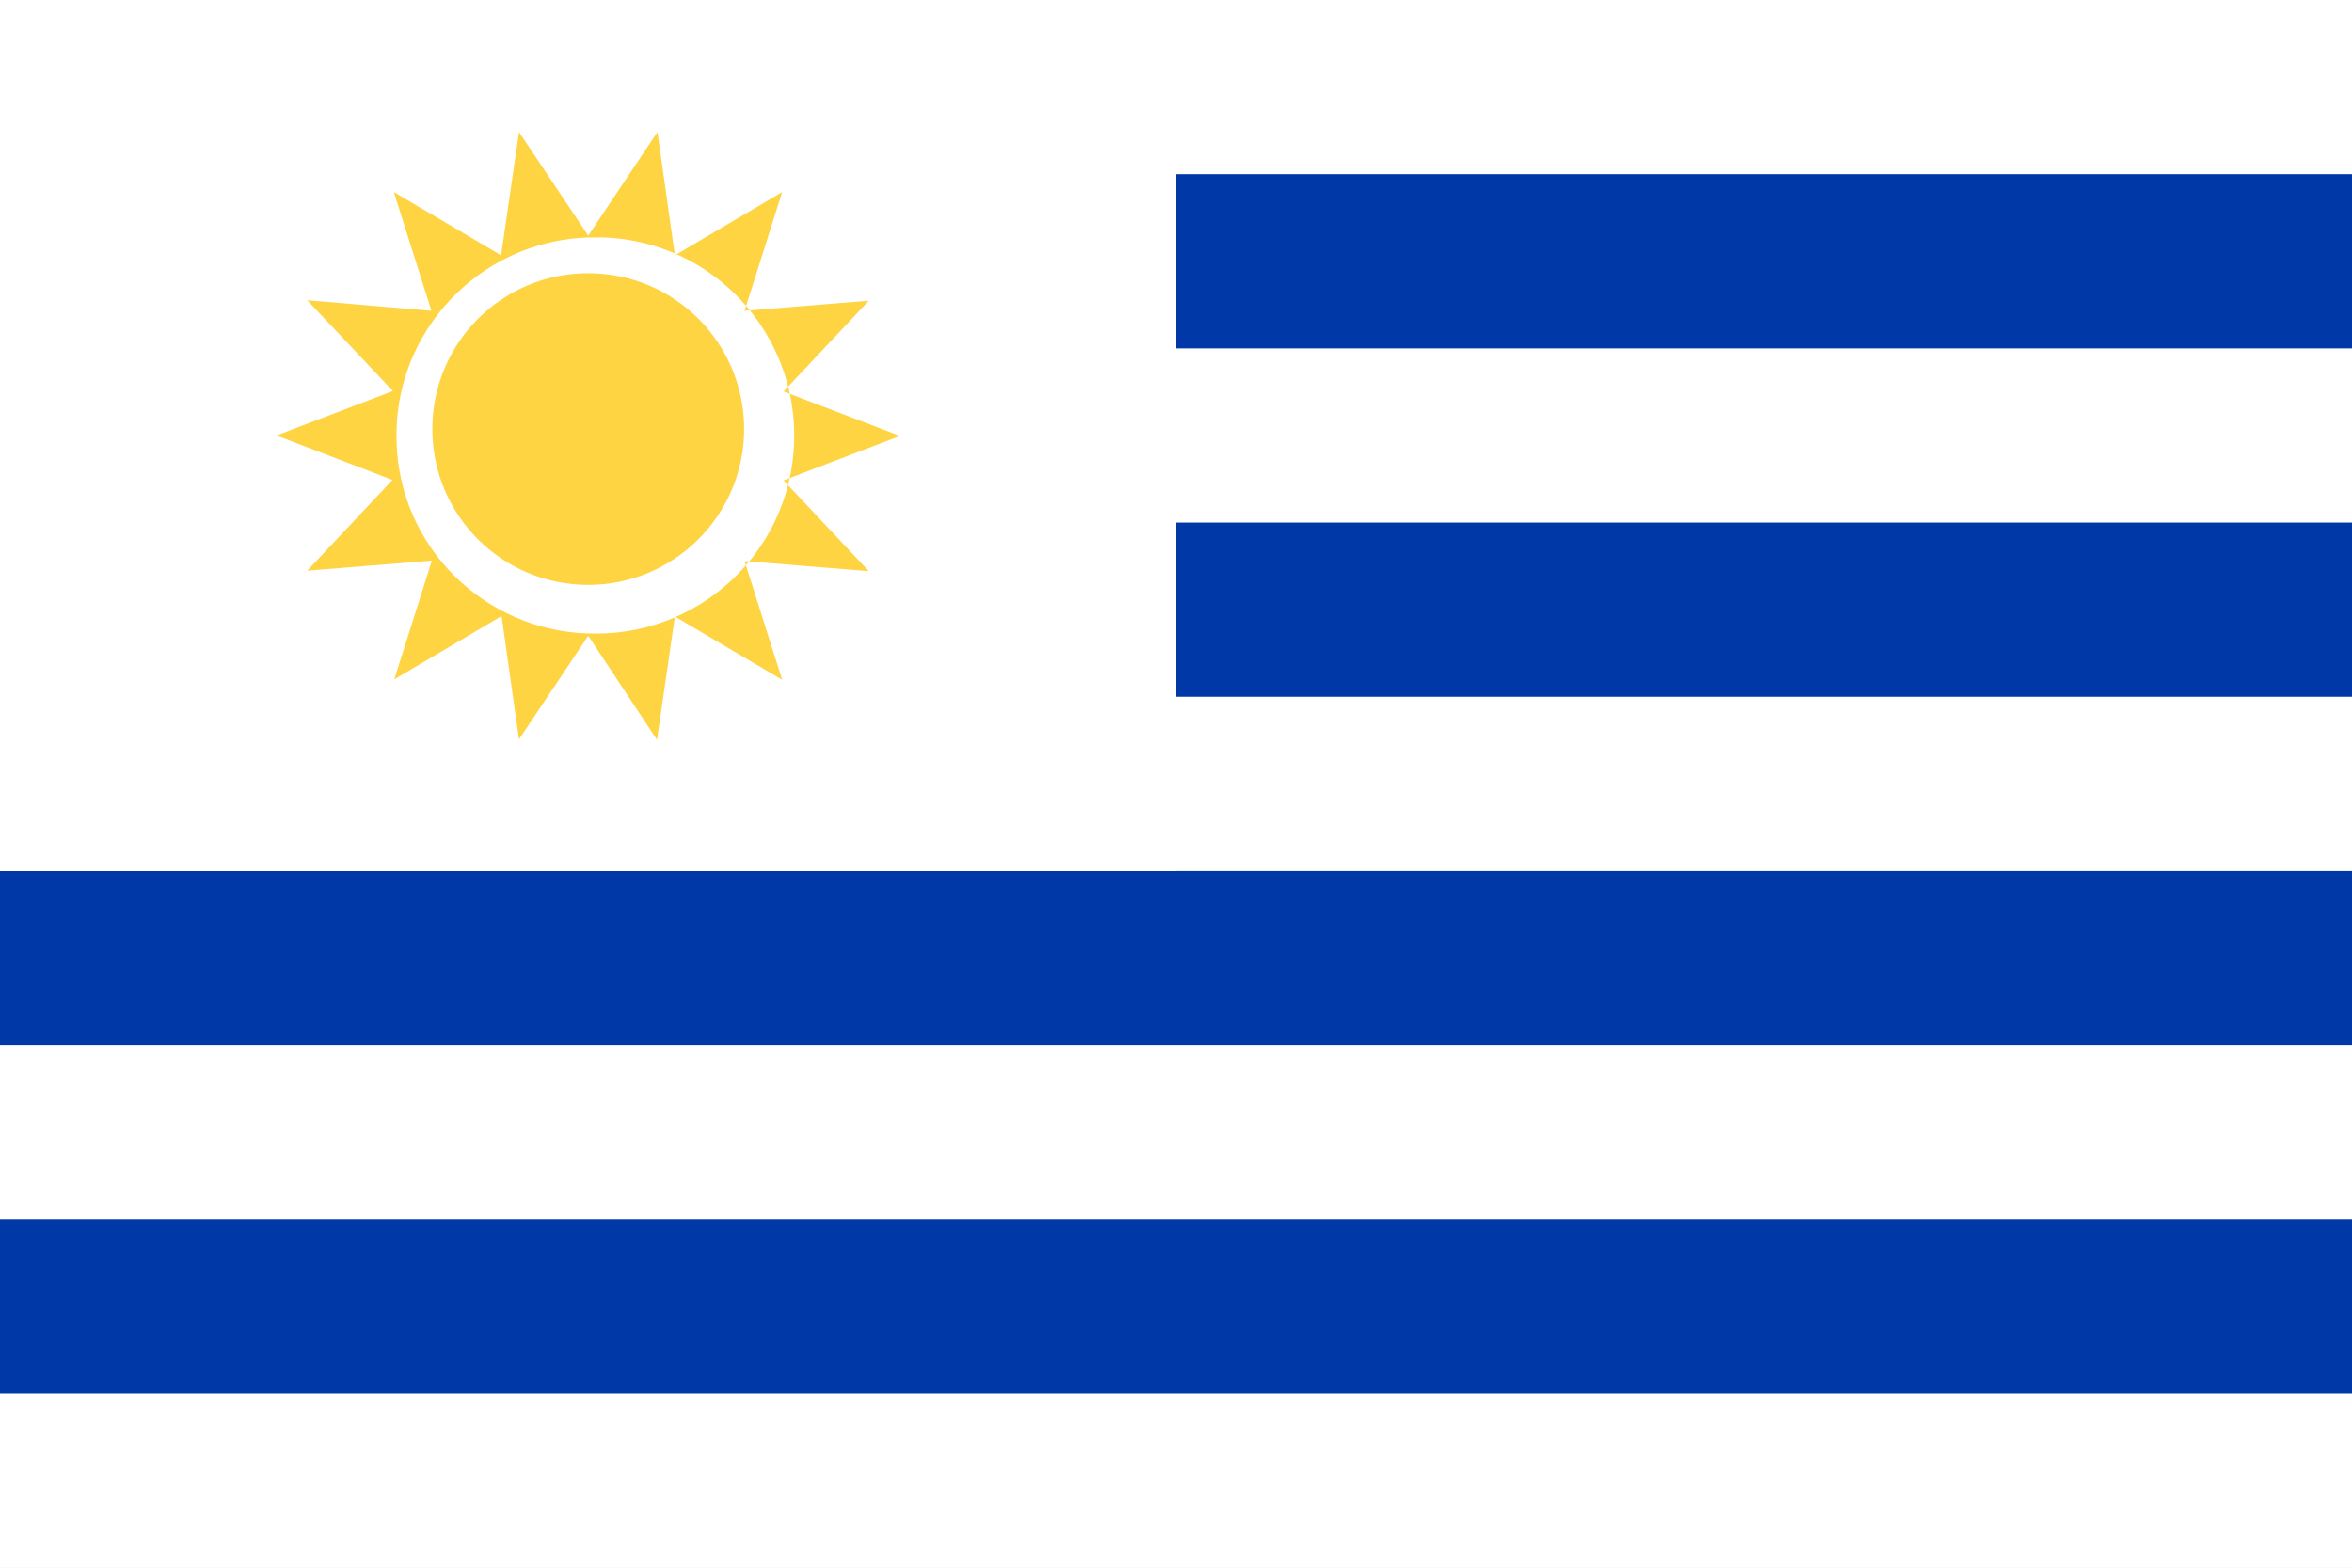
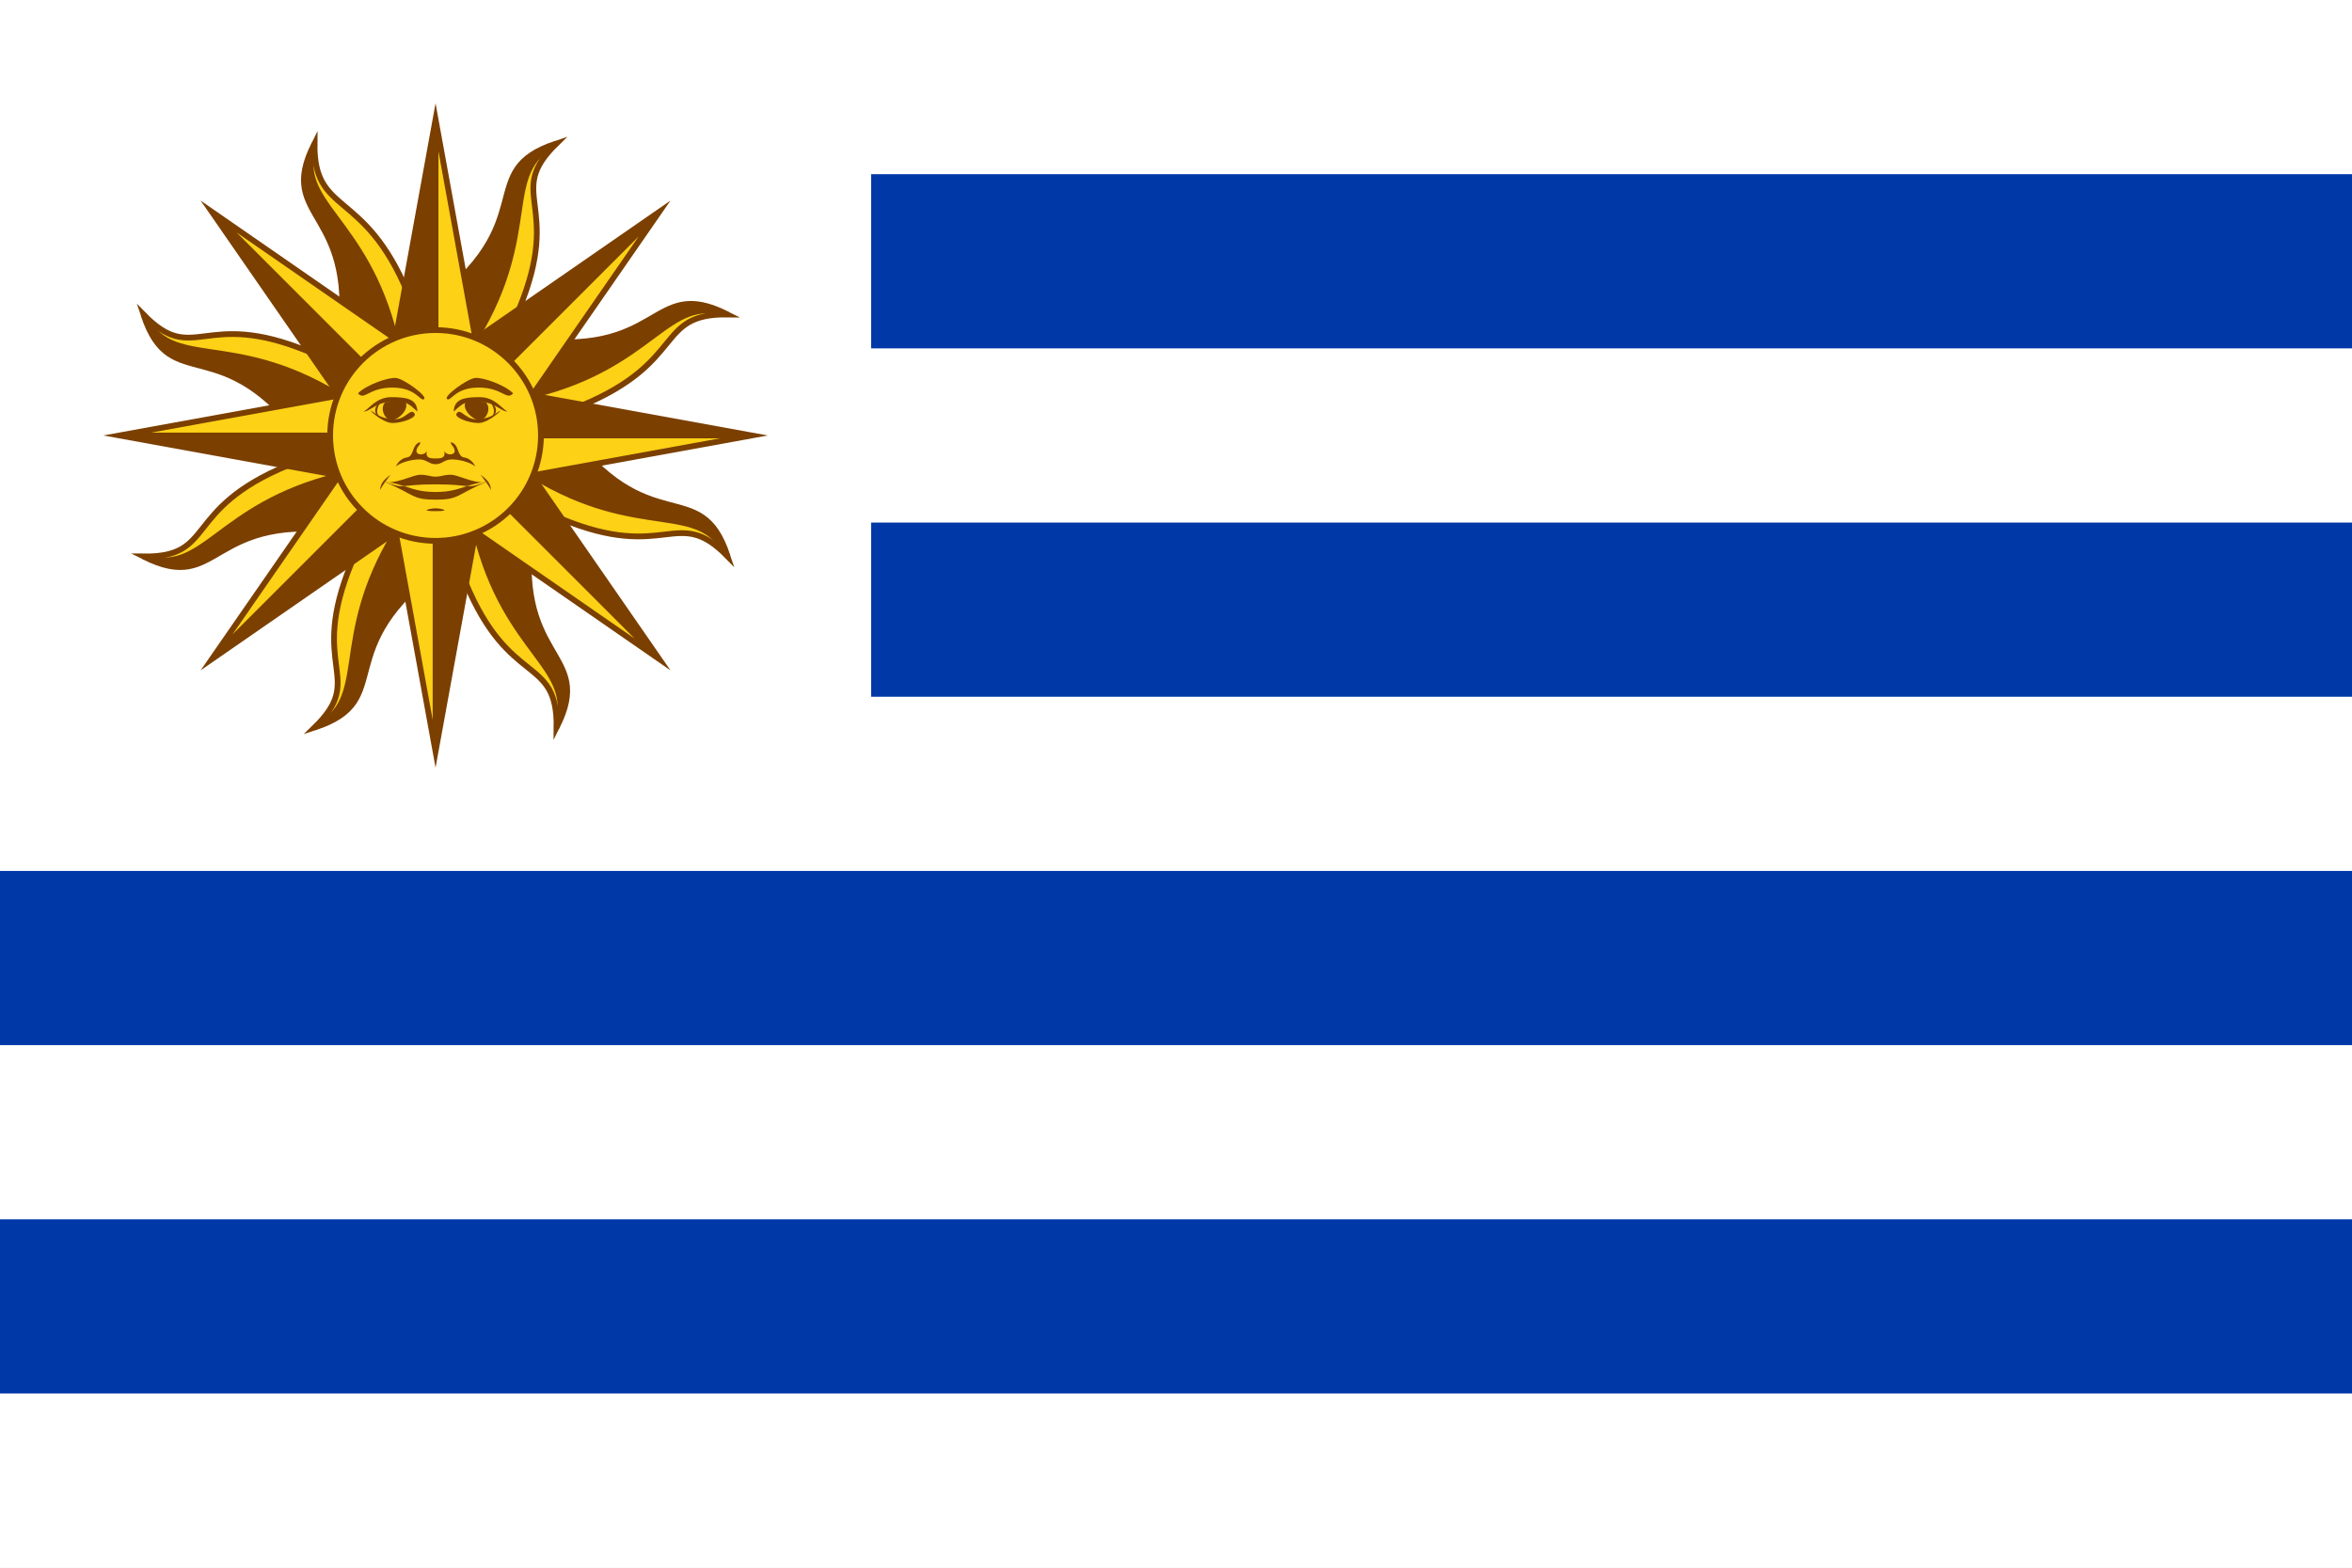
- <svg xmlns="http://www.w3.org/2000/svg" viewBox="0 0 513 342">
-   <path fill="#FFF" d="M0 0h513v342H0z" />
-   <g fill="#0038a8">
-     <path d="M0 38h513v38H0zM0 114h513v38H0zM0 190h513v38H0zM0 266h513v38H0z" />
+ <svg xmlns="http://www.w3.org/2000/svg" viewBox="-5 -5 945 630">
+   <path d="M-5-5h945v630H-5z" fill="#fff" />
+   <path d="M345 65h595v70H345zm0 140h595v70H345zM-5 345h945v70H-5zm0 140h945v70H-5z" fill="#0038a8" />
+   <g transform="translate(234.285 -392.52) scale(3.77953)">
+     <g stroke="#7b3f00" stroke-miterlimit="20">
+       <g fill="#fcd116">
+         <path d="M-19.106 157.888l3.066 4.578c-12.597 9.115-4.906 14.506-13.833 17.424 5.552-5.418-.734-6.254 3.944-17.547" stroke-linecap="square" stroke-width=".611" />
+         <g stroke-width=".6">
+           <path d="M-24.894 153.753l-1.07 5.405c-15.352-2.461-13.726 6.788-22.101 2.54 7.757.094 4.078-5.01 15.371-9.688" stroke-linecap="square" stroke-width=".611" />
+           <path d="M-24.894 153.754l-2.419-.436.025.1c-6.453 1.582-9.957 4.257-12.701 6.29-1.373 1.017-2.558 1.881-3.842 2.35a5.763 5.763 0 0 1-2.666.32c6.662 2.367 6.221-5.512 20.534-3.218z" fill="#7b3f00" stroke-linecap="square" stroke-width=".278" />
+           <path d="M-27.361 153.121c-13.014 3.186-14.245 10.862-20.704 8.576" fill="none" stroke-width=".611" />
+         </g>
+         <path d="M-17.009 148.833l-4.322-4.321-19.448 28.09 28.092-19.447-4.322-4.322-23.77 23.77" stroke-width=".611" />
+         <g stroke-width=".6">
+           <path d="M-26.064 146.737l-4.577 3.065c-9.116-12.596-14.507-4.906-17.424-13.833 5.418 5.552 6.305-.723 17.599 3.955" stroke-linecap="square" stroke-width=".611" />
+           <path d="M-26.064 146.738l-1.402-2.019-.053.088c-5.682-3.445-10.051-4.03-13.43-4.534-1.689-.252-3.137-.478-4.377-1.055a5.763 5.763 0 0 1-2.112-1.658c3.038 6.384 8.297.5 16.796 12.244z" fill="#7b3f00" stroke-linecap="square" stroke-width=".278" />
+           <path d="M-27.361 144.545c-11.455-6.95-17.753-2.392-20.704-8.576" fill="none" stroke-width=".611" />
+           <path d="M-17.009 148.833v-6.112l-33.615 6.112 33.615 6.112v-6.112h-33.615" stroke-width=".611" />
+           <path d="M-17.009 148.833v6.112-6.112h-33.615l33.615 6.112" fill="#7b3f00" stroke="none" />
+           <path d="M-21.929 140.948l-5.404-1.069c2.46-15.353-6.789-13.727-2.54-22.102-.095 7.757 5.272 4.699 9.95 15.992" stroke-linecap="square" stroke-width=".611" />
+           <path d="M-21.93 140.949l.436-2.42-.1.026c-1.581-6.454-4.257-9.958-6.29-12.702-1.016-1.373-1.88-2.557-2.349-3.842a5.763 5.763 0 0 1-.32-2.665c-2.367 6.661 5.512 6.22 3.218 20.534z" fill="#7b3f00" stroke-linecap="square" stroke-width=".278" />
+           <path d="M-21.297 138.481c-3.185-13.014-10.862-14.244-8.576-20.704" fill="none" stroke-width=".611" />
+           <path d="M-17.009 148.833l4.322-4.321-28.092-19.448 19.448 28.091 4.322-4.322-23.77-23.77" stroke-width=".611" />
+           <path d="M-17.009 148.833l-4.322 4.322 4.322-4.322-23.77-23.77 19.448 28.092" fill="#7b3f00" stroke="none" />
+           <path d="M-14.912 139.779l-3.066-4.578c12.597-9.116 4.906-14.506 13.833-17.424-5.552 5.418.702 6.312-3.976 17.605" stroke-linecap="square" stroke-width=".611" />
+           <path d="M-14.913 139.778l2.018-1.402-.088-.053c3.445-5.681 4.031-10.05 4.534-13.429.252-1.69.478-3.138 1.056-4.378a5.763 5.763 0 0 1 1.657-2.111c-6.384 3.037-.5 8.296-12.244 16.795z" fill="#7b3f00" stroke-linecap="square" stroke-width=".278" />
+           <path d="M-12.72 138.481c6.949-11.455 2.391-17.753 8.575-20.704" fill="none" stroke-width=".611" />
+           <path d="M-17.009 148.833h6.112l-6.112-33.615-6.112 33.615h6.112v-33.615" stroke-width=".611" />
+           <path d="M-17.009 148.833h-6.112 6.112v-33.615l-6.112 33.615" fill="#7b3f00" stroke="none" />
+           <path d="M-9.124 143.913l1.07-5.404c15.352 2.461 13.726-6.789 22.102-2.54-7.758-.094-4.302 5.036-15.595 9.714" stroke-linecap="square" stroke-width=".611" />
+           <path d="M-9.124 143.912l2.419.436-.025-.1c6.453-1.581 9.957-4.256 12.701-6.29 1.373-1.016 2.558-1.88 3.842-2.349a5.763 5.763 0 0 1 2.666-.32c-6.662-2.367-6.22 5.512-20.534 3.218z" fill="#7b3f00" stroke-linecap="square" stroke-width=".278" />
+           <path d="M-6.657 144.545c13.014-3.185 14.245-10.862 20.705-8.576" fill="none" stroke-width=".611" />
+           <path d="M-17.009 148.833l4.322 4.322L6.76 125.064l-28.092 19.448 4.322 4.321 23.77-23.77" stroke-width=".611" />
+           <path d="M-17.009 148.833l-4.322-4.321 4.322 4.321 23.77-23.77-28.092 19.449" fill="#7b3f00" stroke="none" />
+           <path d="M-7.954 150.93l4.577-3.065c9.116 12.596 14.507 4.906 17.425 13.832-5.419-5.552-6.436.661-17.73-4.017" stroke-linecap="square" stroke-width=".611" />
+           <path d="M-7.954 150.93l1.402 2.018.053-.089c5.682 3.445 10.051 4.031 13.43 4.534 1.689.252 3.138.479 4.377 1.056a5.763 5.763 0 0 1 2.112 1.658c-3.037-6.384-8.297-.501-16.796-12.244z" fill="#7b3f00" stroke-linecap="square" stroke-width=".278" />
+           <path d="M-6.657 153.121c11.455 6.95 17.753 2.392 20.705 8.576" fill="none" stroke-width=".611" />
+           <path d="M-17.009 148.833v6.112l33.615-6.112-33.615-6.112v6.112h33.615" stroke-width=".611" />
+           <path d="M-17.009 148.833v-6.112 6.112h33.615l-33.615-6.112" fill="#7b3f00" stroke="none" />
+           <path d="M-12.089 156.719l5.405 1.069c-2.462 15.353 6.788 13.726 2.54 22.102.094-7.757-5.014-4.165-9.691-15.458" stroke-linecap="square" stroke-width=".611" />
+           <path d="M-12.088 156.718l-.436 2.419.1-.025c1.582 6.453 4.257 9.957 6.29 12.702 1.016 1.373 1.88 2.557 2.349 3.842a5.763 5.763 0 0 1 .321 2.665c2.367-6.662-5.513-6.22-3.219-20.534z" fill="#7b3f00" stroke-linecap="square" stroke-width=".278" />
+           <path d="M-12.72 159.186C-9.536 172.2-1.86 173.43-4.146 179.89" fill="none" stroke-width=".611" />
+           <path d="M-17.009 148.833l-4.322 4.322 28.092 19.448-19.448-28.091-4.322 4.321 23.77 23.77" stroke-width=".611" />
+           <path d="M-17.009 148.833l4.322-4.321-4.322 4.321 23.77 23.77-19.448-28.091" fill="#7b3f00" stroke="none" />
+         </g>
+       </g>
+       <path d="M-19.105 157.888l-2.018 1.403.088.053c-3.445 5.681-4.03 10.05-4.534 13.429-.252 1.69-.478 3.138-1.056 4.377a5.763 5.763 0 0 1-1.657 2.112c6.384-3.037.5-8.297 12.244-16.796z" fill="#7b3f00" stroke-linecap="square" stroke-width=".278" />
+       <g stroke-width=".611">
+         <path d="M-21.297 159.186c-6.95 11.454-2.392 17.752-8.576 20.704" fill="none" />
+         <path d="M-17.009 148.833h-6.112l6.112 33.616 6.112-33.616h-6.112v33.616" fill="#fcd116" />
+       </g>
+     </g>
+     <path d="M-17.009 148.833h6.112-6.112v33.616l6.112-33.616" fill="#7b3f00" />
+     <path d="M-17.009 148.833l4.322 4.322-4.322-4.322-23.77 23.77 28.092-19.448" fill="#7b3f00" />
+     <circle cx="-17.009" cy="148.833" fill="#fcd116" r="11.205" stroke="#7b3f00" stroke-miterlimit="20" stroke-width=".611" />
+     <g fill="#7b3f00">
+       <path d="M-8.758 144.351c-.713.815-1.12-.61-3.667-.61-2.547 0-2.954 1.527-3.362 1.221-.407-.305 2.14-2.139 2.955-2.24.814-.102 3.157.713 4.074 1.63m-2.954.916c.713.611.102 1.936-.611 1.936s-2.037-1.223-1.426-2.038" />
+       <path d="M-15.074 146.185c.102-1.223 1.121-1.426 2.75-1.426 1.63 0 2.344 1.222 2.955 1.528-.713 0-1.324-1.019-2.954-1.019-1.63 0-1.63 0-2.75 1.019m.305.203c.408-.61.917.612 2.037.612 1.12 0 1.732-.306 2.445-.815.713-.51-1.019 1.222-2.139 1.222s-2.649-.611-2.343-1.019m-7.945-1.324c-.51.204-1.325 1.223 0 1.936-1.02-.713-.204-1.732 0-1.936z" />
+       <path d="M-11.304 145.166c.203.204 1.018 1.223 0 1.936 1.324-.713.509-1.732 0-1.936zm-7.335 4.38c-.917.204-.611 1.528-1.426 1.63-.815.102-1.222 1.019-1.12.917.509-.407 1.63-.713 2.444-.713.815 0 1.019.51 1.732.51s.917-.51 1.732-.51 1.935.306 2.445.713c.101.102-.306-.815-1.12-.917-.816-.102-.51-1.426-1.427-1.63 0 .408.305.306.407.917 0 .51-.916.51-1.12 0 .204.815-.408.815-.917.815s-1.12 0-.917-.815c-.203.51-1.12.51-1.12 0 .102-.611.407-.51.407-.917zm-3.158 3.464c-.815.611-1.018.917-1.12 1.63.244-.428.364-.604.55-.855l-.142-.062c.059.007.112.016.17.024.122-.166.232-.31.542-.737z" />
+       <path d="M-22.34 153.747l-.013.018c.128.03.263.043.404.044a10.998 10.998 0 0 0-.39-.062zm.391.062c.636.112 1.134.258 1.591.406.57-.042 1.357-.187 3.35-.187s2.778.145 3.348.187c.457-.148.956-.294 1.59-.406-1.122.004-2.618-.8-3.31-.8-.814 0-1.018.204-1.629.204s-.815-.203-1.63-.203c-.691 0-2.187.803-3.31.799zm9.879 0c.142 0 .278-.015.405-.044l-.013-.018c-.136.02-.267.04-.391.062z" />
+       <path d="M-11.678 153.747c.057-.008.11-.017.17-.024-.051.021-.093.04-.143.062.186.251.306.427.55.855-.102-.713-.305-1.019-1.12-1.63.31.427.42.57.543.737z" />
+       <path d="M-11.65 153.785a.037.037 0 0 0-.006-.007c-1.063.41-1.437.48-2.004.437-.966.313-1.762.629-3.349.629s-2.383-.316-3.349-.629c-.567.042-.941-.027-2.004-.437a.037.037 0 0 1-.005.007c3.2 1.377 2.85 1.873 5.358 1.873s2.158-.496 5.358-1.873zm-10.712-.007a.72.72 0 0 1 .01-.013 1.29 1.29 0 0 1-.157-.042c.058.023.093.034.147.055zm10.706 0c.054-.021.09-.032.148-.055-.05.018-.104.03-.157.042a.72.72 0 0 0 .01.013zm-13.604-9.427c.713.815 1.12-.61 3.667-.61s2.954 1.527 3.362 1.221-2.14-2.139-2.954-2.24-3.158.713-4.075 1.63m2.954.916c-.713.611-.102 1.936.611 1.936s2.038-1.223 1.426-2.038" />
+       <path d="M-18.944 146.185c-.102-1.223-1.12-1.426-2.75-1.426s-2.344 1.222-2.955 1.528c.713 0 1.324-1.019 2.954-1.019s1.63 0 2.75 1.019m-.305.203c-.407-.61-.917.612-2.037.612s-1.732-.306-2.445-.815 1.019 1.222 2.14 1.222 2.648-.611 2.342-1.019m2.241 10.085c-.51 0-1.833.306 0 .306s.51-.306 0-.306" />
+     </g>
  </g>
-   <path fill="#FFF" d="M0 0h256.5v190H0z" />
-   <path fill="#FED443" d="m128.3 138.7-15.1 22.6-3.8-26.9L86 148.2l8.2-25.9-27.2 2.2 18.6-19.8L60.3 95l25.4-9.7L67 65.5l27.1 2.3-8.2-25.9 23.4 13.8 3.9-26.9 15.1 22.6 15.1-22.6 3.8 26.9 23.4-13.8-8.2 25.9 27.1-2.2-18.6 19.8 25.4 9.7-25.4 9.7 18.6 19.8-27.1-2.2 8.2 25.9-23.4-13.8-3.9 26.9-15-22.7zm0-.5c23.9.9 44-17.6 44.9-41.5.9-23.9-17.6-44-41.5-44.9h-3.4c-23.9.8-42.6 20.8-41.8 44.6.6 22.8 19 41.1 41.8 41.8zm0-10.6c-18.8 0-34-15.2-34-34s15.2-34 34-34 34 15.2 34 34-15.3 34-34 34z" />
</svg>
